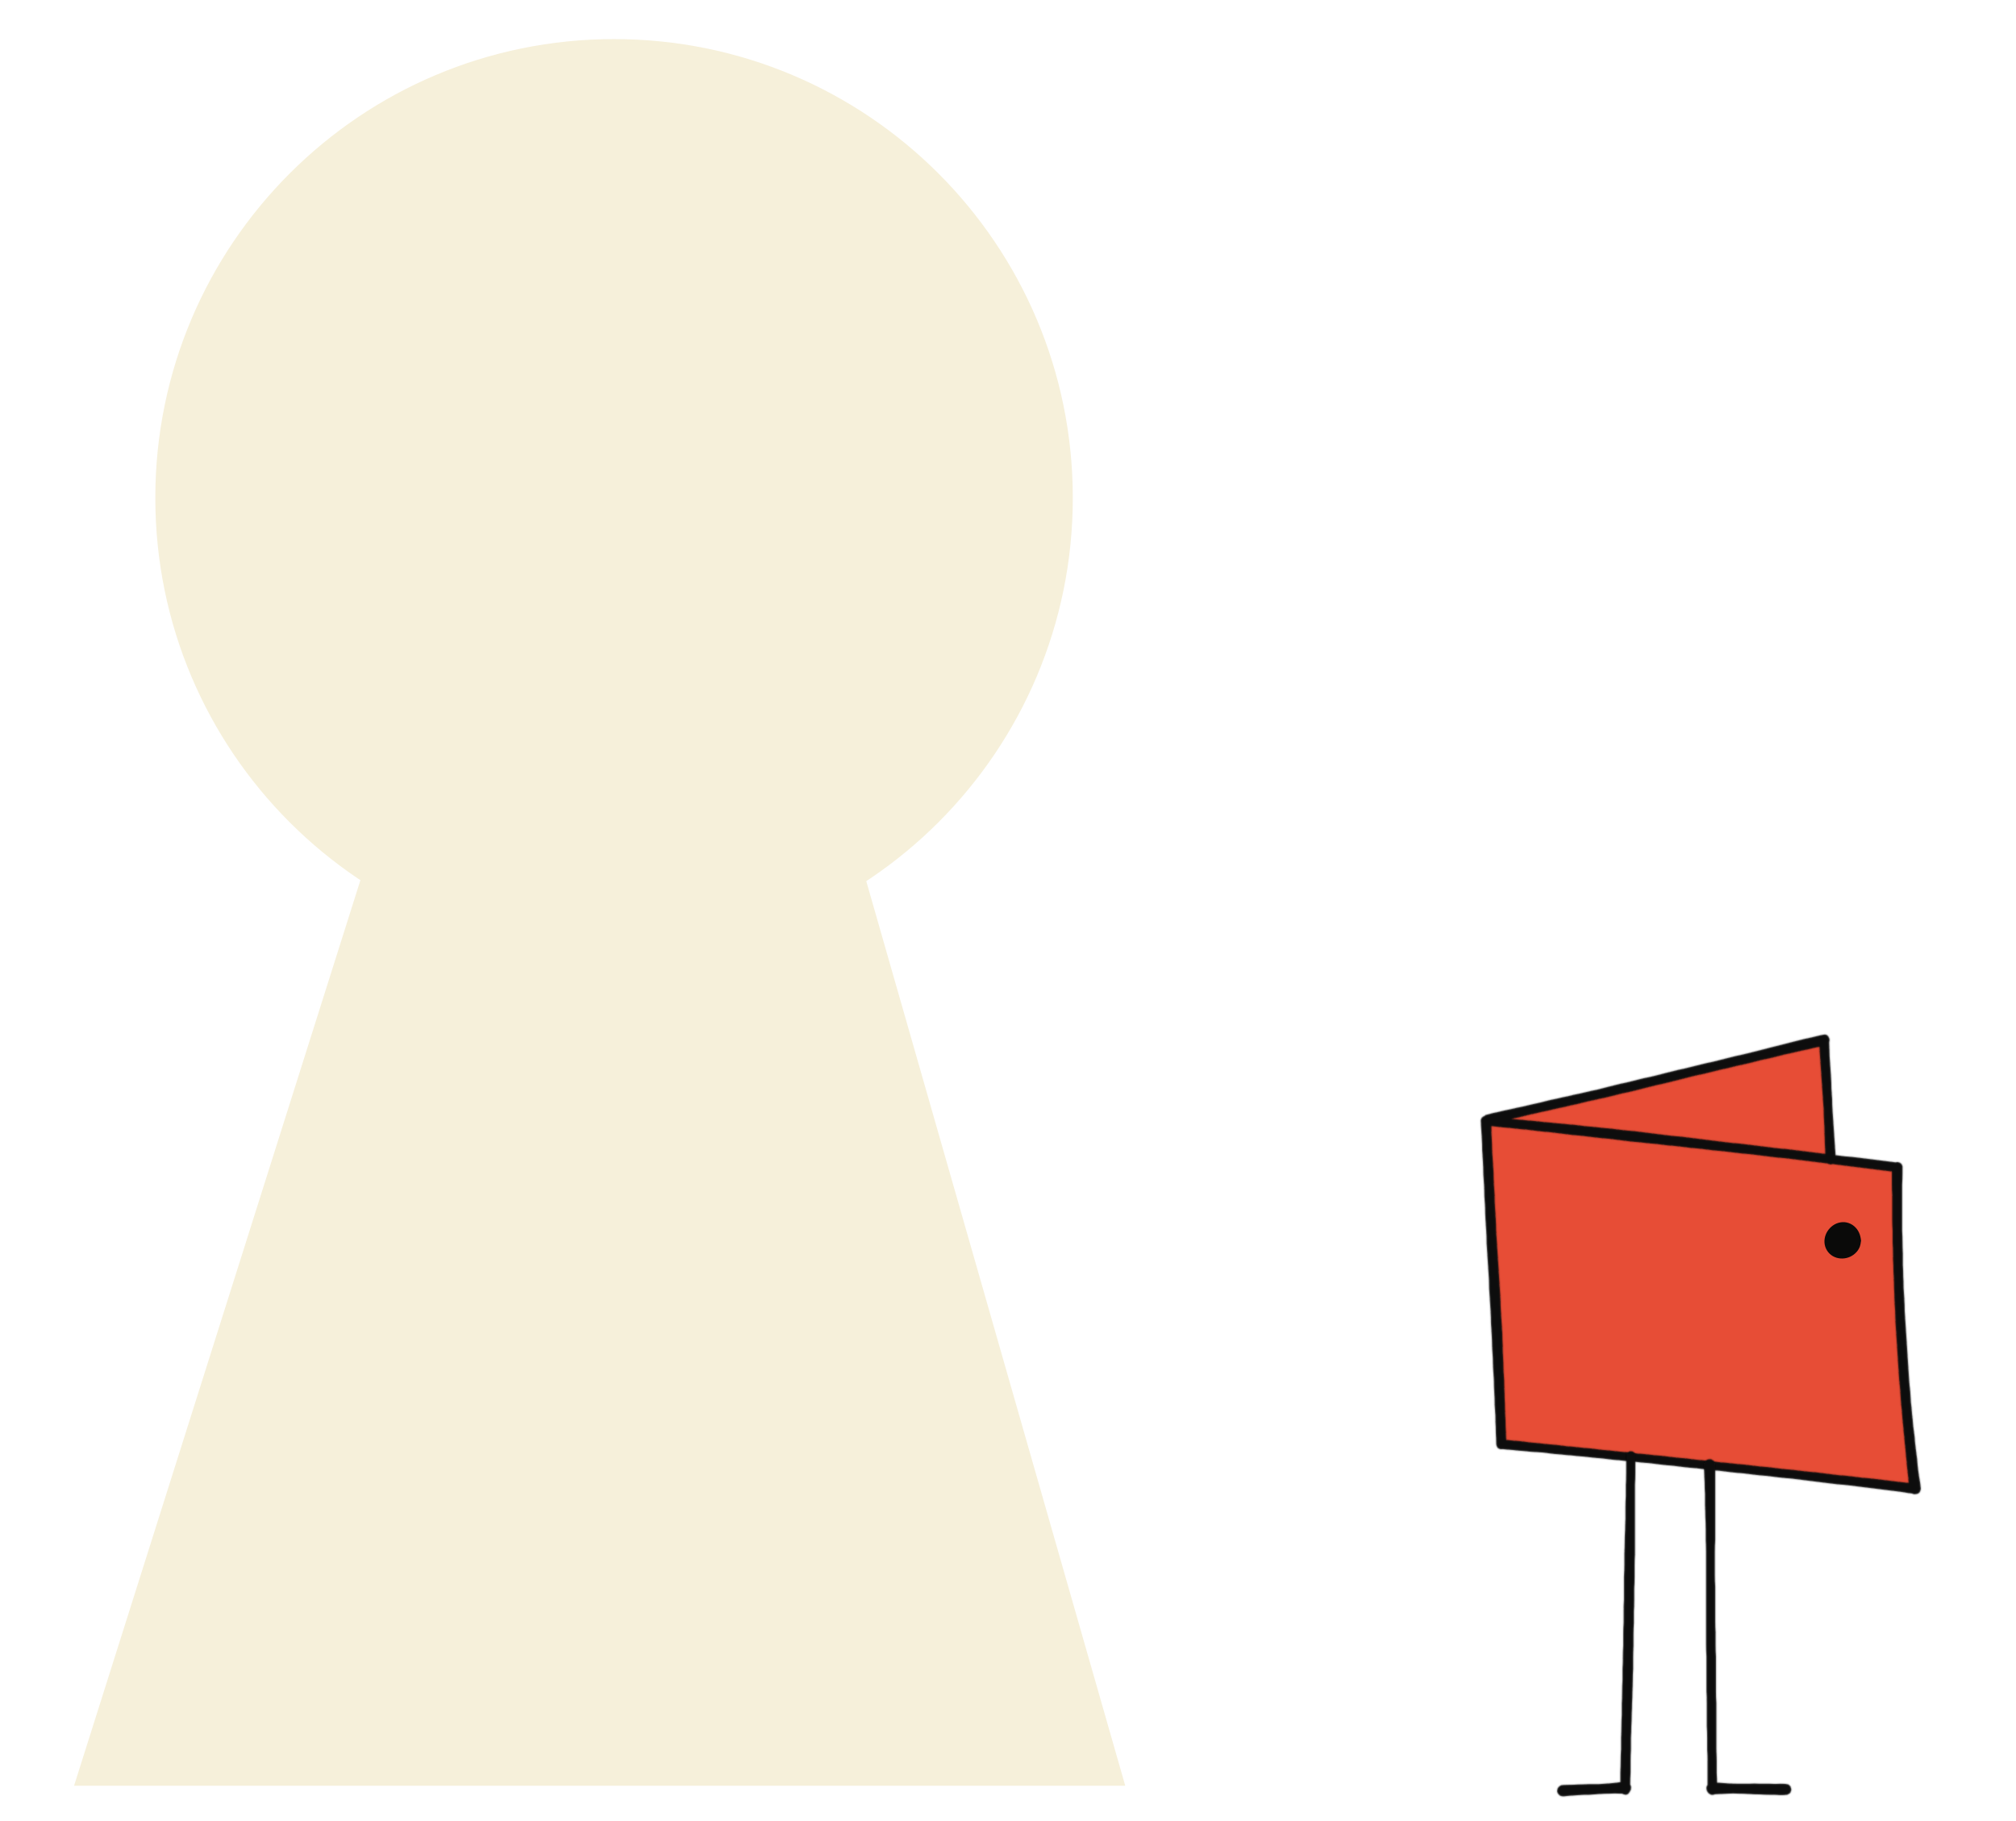
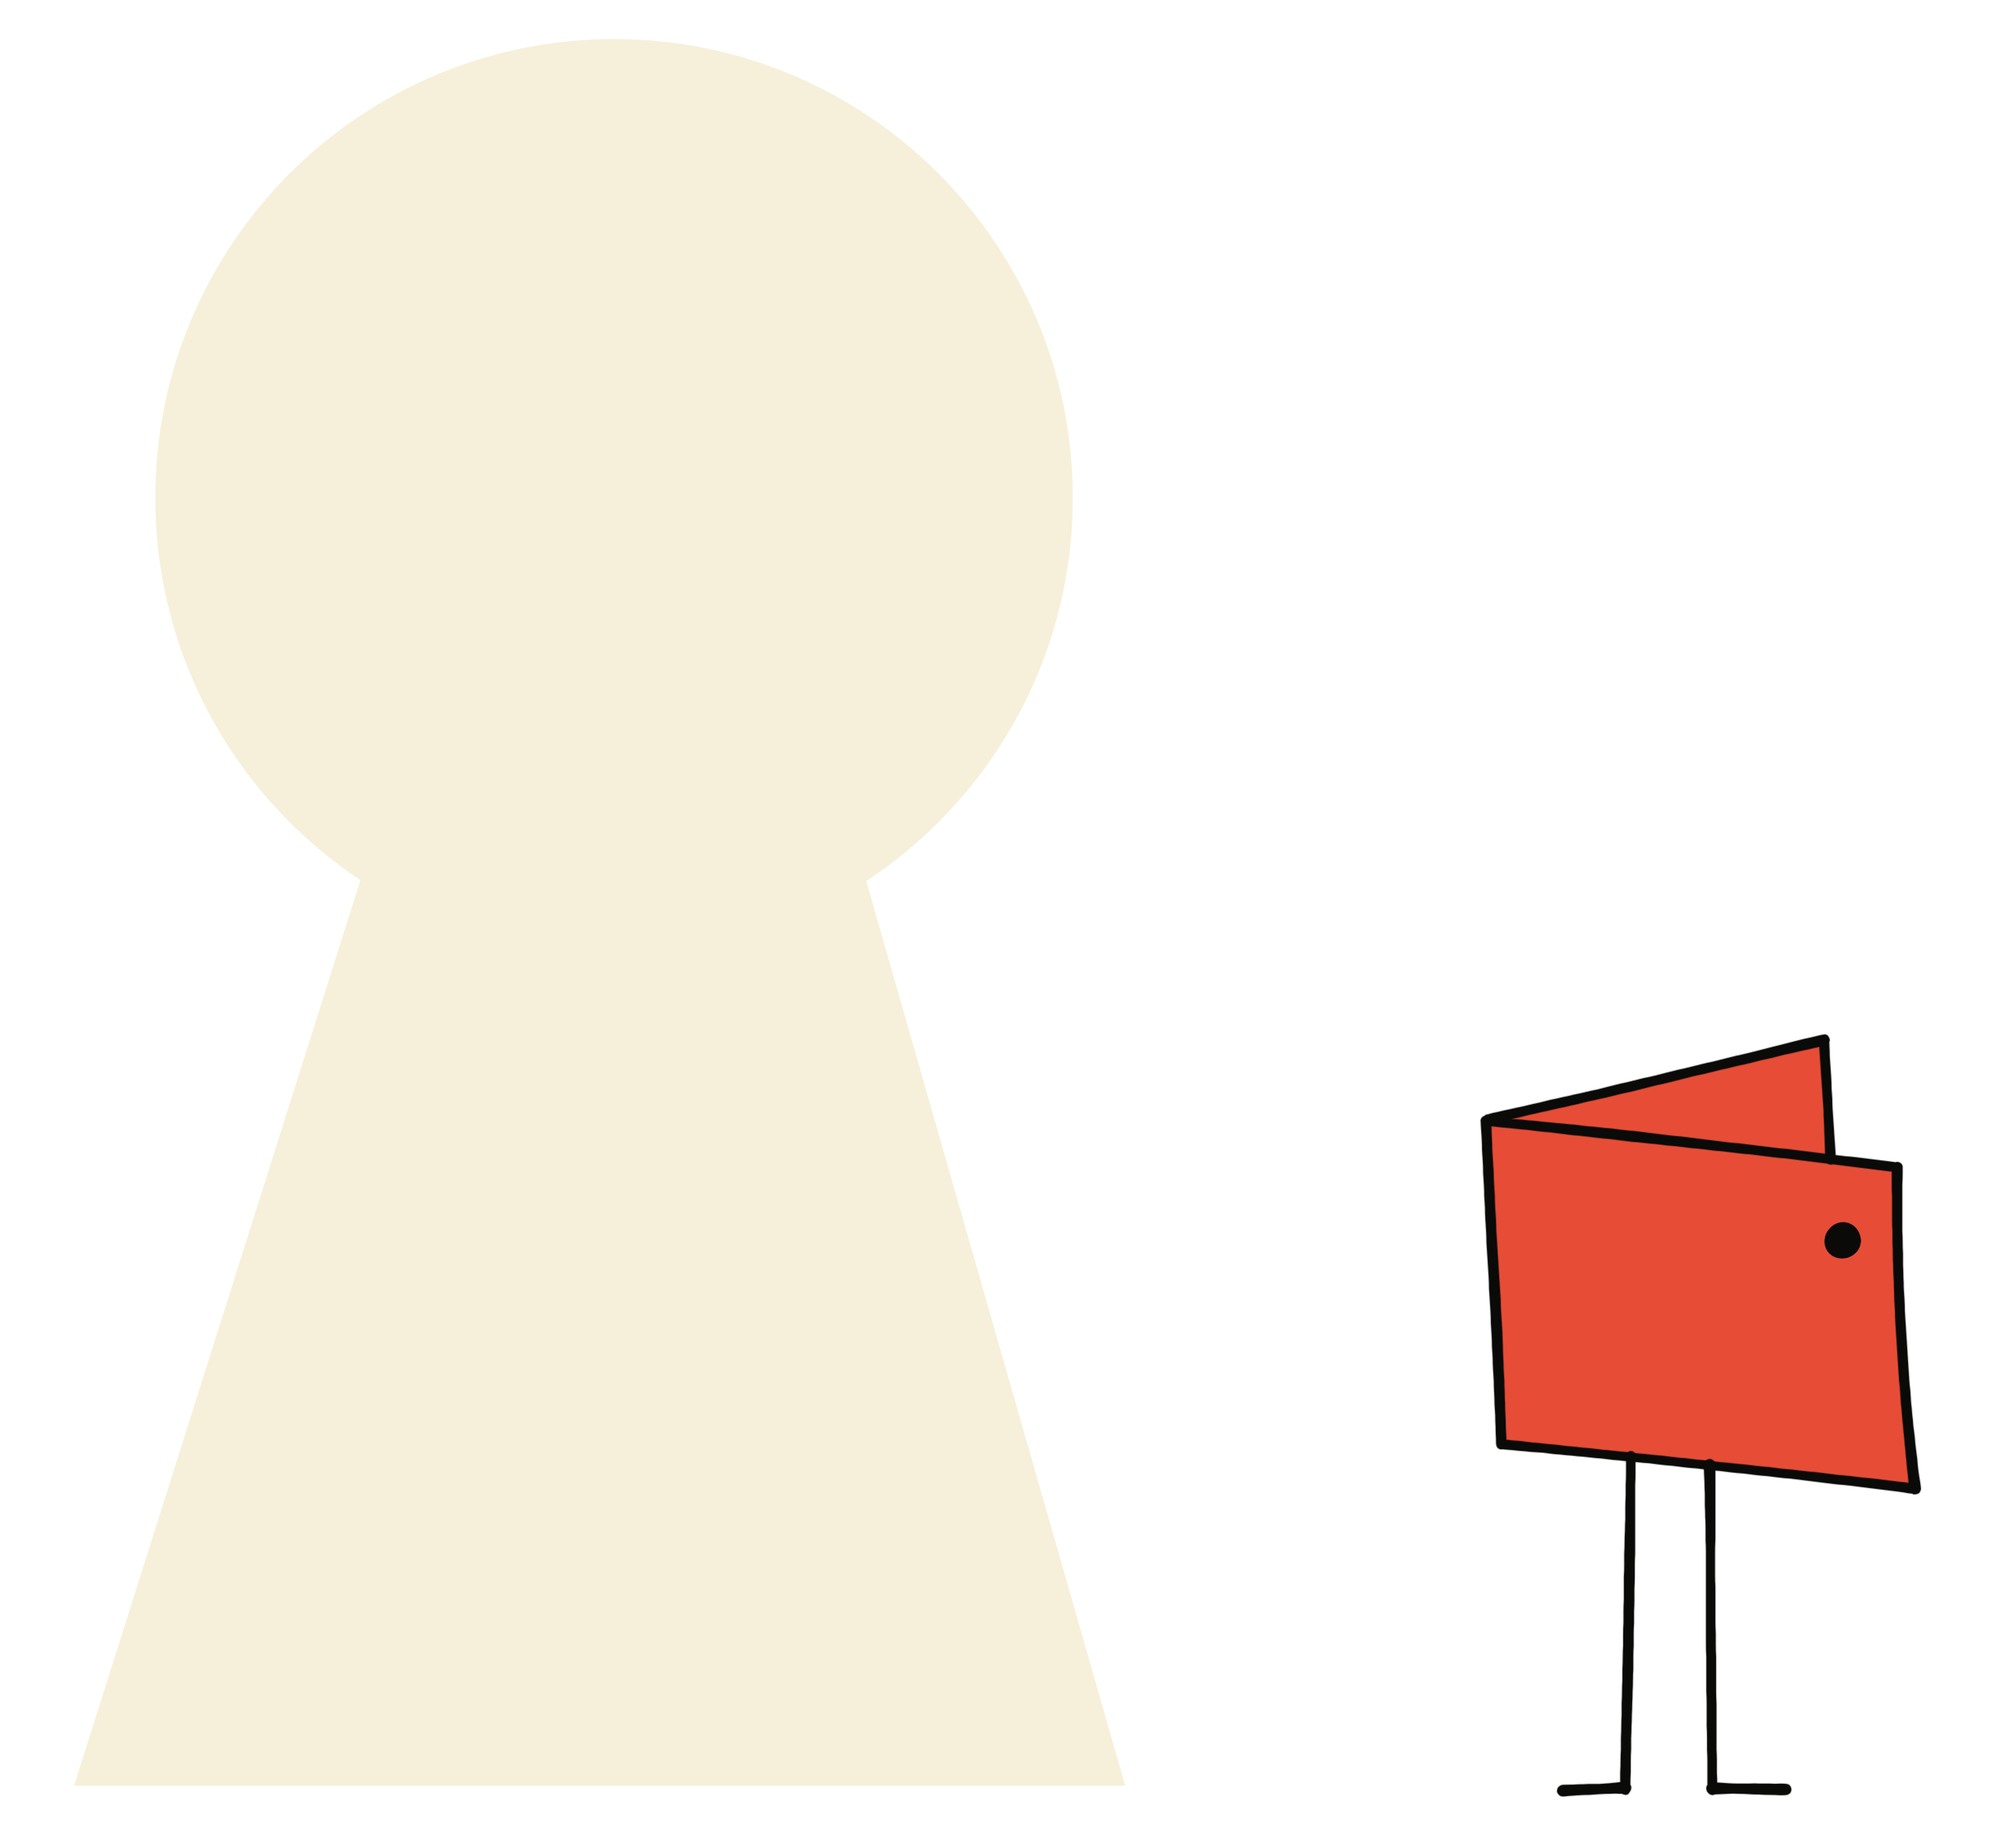
<svg xmlns="http://www.w3.org/2000/svg" viewBox="340 20 980 885">
  <circle cx="638.5" cy="262" r="223" fill="#f6f0da" />
  <path d="M524 420 L753 420 L887 888 L376 888 Z" fill="#f6f0da" />
  <g transform="translate(1063.184 565.6843) scale(0.1781314)">
-     <defs>
-       <filter id="ink-soft-7" x="-5%" y="-5%" width="110%" height="110%">
-         <feGaussianBlur stdDeviation="2.60" />
-       </filter>
-     </defs>
    <path d="M0.9 -8.6Q32.5 -16.3 48.3 -20.1Q64 -24 79.8 -27.8Q95.6 -31.6 111.4 -35.4Q127.2 -39.2 143 -43Q158.8 -46.8 174.6 -50.5Q190.4 -54.2 206.2 -57.9Q222 -61.6 237.9 -65.3Q253.7 -69 269.5 -72.7Q285.3 -76.3 301.2 -80Q317 -83.7 332.8 -87.3Q348.6 -91 364.5 -94.7Q380.3 -98.3 396.1 -102Q411.9 -105.7 427.7 -109.4Q443.5 -113.1 459.3 -116.9Q475.2 -120.6 491 -124.4Q506.8 -128.1 522.6 -131.9Q538.4 -135.7 554.2 -139.5Q569.9 -143.2 585.7 -147Q601.5 -150.8 617.3 -154.6Q633.1 -158.4 648.9 -162.2Q664.7 -166 680.5 -169.8Q696.3 -173.6 712.1 -177.3Q727.9 -181.1 743.7 -184.8Q759.5 -188.6 775.3 -192.3Q791.1 -196.1 806.9 -199.8Q822.8 -203.5 838.6 -207.2Q854.4 -210.9 870.2 -214.5Q886 -218.2 901.9 -221.9Q917.7 -225.6 918.5 -210.8Q919.3 -196 920.1 -181.2Q920.9 -166.5 921.7 -151.7Q922.5 -136.9 923.3 -122.1Q924.2 -107.3 925 -92.6Q925.9 -77.8 926.8 -63Q927.7 -48.2 928.6 -33.5Q929.5 -18.7 930.3 -3.9Q931.1 10.9 931.9 25.6Q932.7 40.4 933.4 55.2Q934.2 70 935 84.8Q935.8 99.5 468.4 45.5L0.9 -8.6Z" fill="#e74d36" />
    <path d="M-5.1 -4.6Q27.1 -1.4 43.1 0.2Q59.2 1.8 75.2 3.4Q91.3 5 107.4 6.7Q123.4 8.3 139.5 9.9Q155.5 11.6 171.6 13.3Q187.7 14.9 203.7 16.6Q219.8 18.3 235.8 20Q251.9 21.7 267.9 23.4Q284 25.2 300 26.9Q316.1 28.7 332.1 30.4Q348.2 32.2 364.2 34Q380.2 35.7 396.3 37.5Q412.3 39.3 428.4 41.1Q444.4 42.9 460.5 44.7Q476.5 46.5 492.5 48.3Q508.6 50.1 524.6 51.9Q540.7 53.7 556.7 55.5Q572.7 57.3 588.8 59.1Q604.8 60.9 620.9 62.7Q636.9 64.6 652.9 66.4Q669 68.2 685 70Q701.1 71.9 717.1 73.7Q733.1 75.5 749.2 77.4Q765.2 79.2 781.2 81.1Q797.3 82.9 813.3 84.8Q829.3 86.7 845.4 88.6Q861.4 90.5 877.4 92.4Q893.5 94.3 909.5 96.2Q925.5 98.1 941.5 100.1Q957.6 102 973.6 104Q989.6 106 1005.6 108Q1021.7 109.9 1037.7 112Q1053.7 114 1069.7 116Q1085.7 118 1101.7 120Q1117.8 122.1 1117.6 137.8Q1117.4 153.5 1117.4 169.2Q1117.3 184.9 1117.3 200.6Q1117.3 216.3 1117.4 232Q1117.4 247.8 1117.6 263.5Q1117.8 279.2 1118 294.8Q1118.3 310.5 1118.6 326.2Q1118.9 341.9 1119.3 357.6Q1119.7 373.3 1120.1 389Q1120.6 404.7 1121.2 420.3Q1121.7 436 1122.3 451.7Q1122.9 467.4 1123.6 483Q1124.3 498.7 1125 514.4Q1125.8 530 1126.6 545.7Q1127.5 561.4 1128.4 577Q1129.3 592.7 1130.3 608.3Q1131.2 624 1132.3 639.6Q1133.3 655.3 1134.5 670.9Q1135.6 686.6 1136.8 702.2Q1138 717.9 1139.3 733.5Q1140.5 749.1 1141.9 764.8Q1143.2 780.4 1144.6 796Q1146 811.7 1147.5 827.3Q1149 842.9 1150.6 858.5Q1152.2 874.1 1153.8 889.8Q1155.5 905.4 1157.3 921Q1159 936.6 1160.8 952.2Q1162.7 967.8 1164.6 983.4Q1166.5 999 1150.4 997Q1134.3 995.1 1118.2 993.1Q1102.1 991.1 1086 989.2Q1069.9 987.2 1053.7 985.3Q1037.6 983.4 1021.5 981.5Q1005.4 979.6 989.3 977.7Q973.2 975.8 957 973.9Q940.9 972.1 924.8 970.3Q908.7 968.4 892.5 966.6Q876.4 964.8 860.3 963Q844.2 961.2 828 959.4Q811.9 957.7 795.8 955.9Q779.6 954.1 763.5 952.4Q747.4 950.6 731.2 948.9Q715.1 947.1 699 945.4Q682.8 943.7 666.7 941.9Q650.6 940.2 634.4 938.5Q618.3 936.7 602.2 935Q586 933.2 569.9 931.5Q553.7 929.8 537.6 928.1Q521.5 926.3 505.3 924.6Q489.2 922.9 473.1 921.2Q456.9 919.5 440.8 917.8Q424.6 916.1 408.5 914.4Q392.4 912.7 376.2 911.1Q360.1 909.4 343.9 907.7Q327.8 906.1 311.6 904.4Q295.5 902.8 279.4 901.1Q263.2 899.5 247.1 897.9Q230.9 896.3 214.8 894.7Q198.6 893 182.5 891.4Q166.3 889.8 150.2 888.3Q134 886.7 117.9 885.1Q101.7 883.5 85.6 882Q69.4 880.4 53.3 878.8Q37.1 877.3 36.5 861.5Q36 845.8 35.4 830Q34.8 814.3 34.3 798.5Q33.7 782.8 33.1 767Q32.5 751.2 31.8 735.5Q31.2 719.7 30.6 704Q29.9 688.2 29.3 672.5Q28.6 656.7 28 641Q27.3 625.2 26.6 609.5Q26 593.7 25.3 578Q24.6 562.2 23.8 546.5Q23 530.7 22.2 515Q21.3 499.2 20.4 483.5Q19.5 467.8 18.5 452Q17.6 436.3 16.6 420.6Q15.6 404.8 14.7 389.1Q13.8 373.3 12.9 357.6Q12 341.9 11.1 326.1Q10.3 310.4 9.5 294.6Q8.8 278.9 8 263.1Q7.3 247.4 6.5 231.6Q5.8 215.9 5.1 200.1Q4.3 184.4 3.6 168.6Q2.8 152.9 2.1 137.2Q1.3 121.4 0.5 105.7Q-0.3 89.9 -1 74.2Q-1.8 58.4 -2.6 42.7Q-3.4 26.9 -4.3 11.2Q-5.1 -4.6 -5.1 -4.6L-5.1 -4.6Z" fill="#e74d36" />
-     <path d="M-6 8Q26 11 42 13Q58 14 74 16Q90 18 106 19Q122 21 138 23Q154 25 170 26Q186 28 202 30Q218 32 234 34Q250 35 266 37Q282 39 299 41Q315 43 331 44Q347 46 363 48Q379 50 395 52Q411 53 427 55Q443 57 459 58Q475 60 491 62Q507 63 523 65Q539 67 555 69Q571 70 587 72Q603 74 619 76Q635 77 651 79Q668 81 684 83Q700 85 716 86Q732 88 748 90Q764 92 780 94Q796 96 812 97Q828 99 844 101Q860 103 876 105Q892 107 908 109Q924 111 940 113Q956 115 972 117Q988 119 1004 121Q1020 123 1036 125Q1052 127 1068 129Q1084 131 1100 133Q1116 135 1119 135Q1121 135 1124 134Q1126 133 1128 131Q1129 129 1130 126Q1131 124 1131 121Q1131 119 1129 116Q1128 114 1126 112Q1124 111 1122 110Q1119 109 1103 107Q1087 105 1071 103Q1055 101 1039 99Q1023 97 1007 95Q991 93 975 92Q959 90 943 88Q927 86 911 84Q895 82 879 80Q863 78 847 76Q831 74 815 72Q799 71 783 69Q767 67 751 65Q735 63 719 61Q702 59 686 57Q670 56 654 54Q638 52 622 50Q606 48 590 46Q574 44 558 42Q542 40 526 38Q510 37 494 35Q478 33 462 31Q446 29 430 27Q414 25 398 23Q382 22 366 20Q350 18 334 16Q318 15 302 13Q285 11 269 10Q253 8 237 6Q221 5 205 3Q189 2 173 0Q157 -1 141 -3Q125 -5 109 -6Q93 -8 77 -9Q60 -11 44 -12Q28 -14 12 -16Q-4 -18 -6 -17Q-9 -17 -11 -16Q-13 -15 -15 -13Q-17 -11 -17 -8Q-18 -6 -18 -3Q-18 -1 -16 1Q-15 4 -13 5Q-11 7 -9 8L-6 8ZM1103 122Q1103 153 1103 169Q1103 185 1104 201Q1104 216 1104 232Q1104 248 1104 264Q1104 279 1105 295Q1105 311 1105 327Q1106 342 1106 358Q1106 374 1107 389Q1107 405 1108 421Q1109 436 1109 452Q1110 468 1110 484Q1111 499 1112 515Q1112 531 1113 546Q1114 562 1115 578Q1116 593 1117 609Q1118 625 1119 641Q1120 656 1121 672Q1122 688 1123 703Q1125 719 1126 735Q1127 750 1128 766Q1130 782 1131 797Q1132 813 1134 829Q1135 844 1137 860Q1138 876 1140 891Q1141 907 1143 923Q1144 938 1146 954Q1148 970 1149 985Q1151 1001 1152 1004Q1153 1007 1155 1009Q1157 1011 1160 1013Q1162 1014 1165 1014Q1168 1014 1171 1013Q1174 1013 1176 1011Q1179 1009 1180 1006Q1181 1003 1182 1000Q1182 997 1180 982Q1177 966 1175 950Q1173 935 1172 919Q1170 904 1168 888Q1166 873 1165 857Q1163 842 1161 826Q1160 810 1158 795Q1157 779 1155 764Q1154 748 1153 732Q1151 717 1150 701Q1149 686 1148 670Q1147 654 1146 639Q1145 623 1144 607Q1143 592 1142 576Q1141 561 1140 545Q1139 529 1138 514Q1138 498 1137 482Q1136 467 1135 451Q1135 436 1134 420Q1134 404 1133 389Q1133 373 1133 357Q1132 342 1132 326Q1132 310 1131 295Q1131 279 1131 263Q1131 248 1131 232Q1131 216 1131 201Q1131 185 1131 169Q1132 154 1132 138Q1132 122 1132 119Q1131 117 1130 114Q1128 112 1126 110Q1123 109 1121 108Q1118 107 1115 108Q1112 109 1110 110Q1108 112 1106 114Q1104 116 1104 119L1103 122ZM1168 985Q1136 982 1120 980Q1104 978 1088 976Q1071 974 1055 972Q1039 970 1023 969Q1007 967 991 965Q975 963 958 962Q942 960 926 958Q910 956 894 954Q878 953 862 951Q845 949 829 947Q813 946 797 944Q781 942 765 940Q749 939 733 937Q716 935 700 933Q684 932 668 930Q652 928 636 927Q620 925 603 923Q587 921 571 920Q555 918 539 916Q523 915 507 913Q490 911 474 909Q458 908 442 906Q426 904 410 903Q394 901 377 899Q361 898 345 896Q329 894 313 893Q297 891 281 889Q264 888 248 886Q232 884 216 883Q200 881 184 879Q168 878 151 876Q135 874 119 873Q103 871 87 869Q71 868 54 866Q38 864 36 864Q33 865 31 866Q29 867 27 869Q26 871 25 874Q24 876 24 879Q25 881 26 883Q27 886 29 887Q31 889 33 890Q36 890 52 892Q68 893 84 895Q100 896 117 898Q133 899 149 900Q165 902 181 904Q197 905 214 907Q230 908 246 910Q262 911 278 913Q294 915 310 916Q327 918 343 920Q359 921 375 923Q391 924 407 926Q423 928 440 929Q456 931 472 933Q488 935 504 936Q520 938 536 940Q552 942 569 943Q585 945 601 947Q617 949 633 950Q649 952 665 954Q682 956 698 957Q714 959 730 961Q746 963 762 964Q778 966 794 968Q811 970 827 971Q843 973 859 975Q875 977 891 979Q907 981 923 983Q939 985 956 987Q972 988 988 990Q1004 992 1020 994Q1036 996 1052 998Q1068 1000 1084 1002Q1100 1004 1117 1006Q1133 1008 1149 1011Q1165 1013 1168 1013Q1170 1012 1173 1011Q1175 1010 1177 1008Q1179 1006 1179 1003Q1180 1001 1180 998Q1180 995 1179 993Q1177 991 1175 989Q1173 987 1171 986L1168 985ZM51 877Q50 845 49 830Q49 814 48 798Q47 782 47 766Q46 751 46 735Q45 719 45 703Q44 688 43 672Q43 656 42 640Q41 625 41 609Q40 593 40 577Q39 562 38 546Q37 530 36 514Q35 498 35 483Q34 467 33 451Q32 435 31 420Q30 404 29 388Q28 373 27 357Q26 341 25 325Q24 310 23 294Q23 278 22 262Q21 247 20 231Q19 215 19 200Q18 184 17 168Q16 152 16 136Q15 121 14 105Q13 89 12 73Q12 58 11 42Q10 26 10 10Q9 -5 8 -8Q8 -11 6 -13Q4 -15 2 -17Q0 -18 -3 -18Q-6 -19 -9 -18Q-11 -17 -13 -16Q-16 -14 -17 -12Q-18 -9 -19 -7Q-19 -4 -18 12Q-17 28 -16 43Q-15 59 -15 75Q-14 91 -13 106Q-12 122 -12 138Q-11 154 -10 169Q-9 185 -9 201Q-8 217 -7 232Q-7 248 -6 264Q-5 280 -4 295Q-3 311 -3 327Q-2 343 -1 358Q0 374 1 390Q2 406 3 421Q4 437 4 453Q5 469 6 484Q7 500 8 516Q9 531 9 547Q10 563 11 579Q12 594 12 610Q13 626 14 642Q14 657 15 673Q16 689 17 705Q17 720 18 736Q19 752 19 768Q20 783 21 799Q21 815 22 831Q22 846 23 862Q23 878 24 880Q24 883 26 885Q27 888 30 889Q32 891 35 891Q38 891 40 891Q43 890 45 889Q47 887 49 885Q50 882 51 880L51 877ZM4 5Q36 -3 51 -7Q67 -11 83 -14Q99 -18 115 -22Q130 -25 146 -29Q162 -32 178 -36Q194 -40 210 -43Q225 -47 241 -50Q257 -54 273 -58Q289 -61 305 -65Q321 -68 336 -72Q352 -76 368 -80Q384 -83 400 -87Q415 -91 431 -95Q447 -99 463 -103Q479 -106 494 -110Q510 -114 526 -118Q542 -122 557 -126Q573 -130 589 -133Q605 -137 621 -141Q636 -145 652 -148Q668 -152 684 -156Q700 -159 716 -163Q731 -167 747 -171Q763 -174 779 -178Q795 -182 810 -186Q826 -189 842 -193Q858 -197 874 -200Q889 -204 905 -207Q921 -211 924 -212Q927 -213 929 -215Q931 -218 932 -220Q933 -223 933 -226Q933 -229 931 -232Q930 -235 928 -237Q926 -239 923 -240Q920 -241 917 -240Q914 -240 898 -236Q883 -232 867 -229Q851 -225 835 -221Q820 -217 804 -213Q788 -209 772 -205Q757 -201 741 -197Q725 -193 709 -189Q693 -185 678 -182Q662 -178 646 -174Q630 -170 614 -166Q599 -163 583 -159Q567 -155 551 -151Q536 -147 520 -144Q504 -140 488 -136Q472 -132 457 -128Q441 -124 425 -121Q409 -117 393 -113Q378 -109 362 -106Q346 -102 330 -98Q315 -94 299 -90Q283 -87 267 -83Q251 -79 235 -76Q220 -72 204 -69Q188 -65 172 -62Q156 -58 140 -54Q125 -51 109 -47Q93 -43 77 -40Q61 -36 45 -33Q29 -29 14 -26Q-2 -22 -5 -21Q-7 -20 -9 -18Q-11 -16 -12 -13Q-13 -11 -13 -8Q-13 -5 -12 -3Q-11 0 -9 2Q-7 3 -4 4Q-1 5 1 5L4 5ZM904 -225Q906 -195 907 -180Q908 -166 909 -151Q910 -136 911 -121Q912 -107 913 -92Q914 -77 915 -62Q916 -48 917 -33Q917 -18 918 -3Q919 12 919 26Q920 41 920 56Q921 71 921 85Q921 100 922 103Q922 106 924 108Q926 110 928 112Q931 113 934 114Q936 114 939 114Q942 113 944 111Q947 109 948 107Q950 105 950 102Q950 99 949 84Q948 69 947 55Q946 40 945 25Q944 10 943 -5Q942 -19 941 -34Q940 -49 940 -64Q939 -79 938 -93Q938 -108 937 -123Q936 -138 935 -153Q934 -167 933 -182Q933 -197 932 -212Q932 -226 931 -229Q930 -232 929 -234Q927 -236 925 -237Q922 -239 920 -239Q917 -239 914 -239Q912 -238 909 -236Q907 -235 906 -232Q905 -230 904 -227L904 -225Z" fill="#0a0a09" filter="url(#ink-soft-7)" />
-     <path d="M378 909Q378 940 378 956Q378 972 377 988Q377 1003 377 1019Q376 1035 376 1050Q376 1066 376 1082Q375 1098 375 1113Q374 1129 374 1145Q374 1160 373 1176Q373 1192 373 1207Q373 1223 372 1239Q372 1255 372 1270Q372 1286 372 1302Q371 1317 371 1333Q371 1349 371 1364Q370 1380 370 1396Q370 1412 370 1427Q369 1443 369 1459Q369 1474 368 1490Q368 1506 368 1521Q367 1537 367 1553Q367 1568 366 1584Q366 1600 366 1616Q365 1631 365 1647Q365 1663 364 1678Q364 1694 364 1710Q363 1726 363 1741Q363 1757 362 1773Q362 1788 362 1804Q361 1820 362 1823Q362 1825 364 1827Q365 1830 367 1831Q370 1833 372 1833Q375 1834 378 1834Q380 1833 383 1832Q385 1830 386 1828Q388 1826 389 1823Q389 1820 389 1805Q389 1789 390 1773Q390 1758 390 1742Q390 1726 391 1710Q391 1695 391 1679Q392 1663 392 1648Q393 1632 393 1616Q394 1601 394 1585Q395 1569 395 1553Q396 1538 396 1522Q396 1506 397 1491Q397 1475 397 1459Q397 1443 398 1428Q398 1412 398 1396Q398 1381 399 1365Q399 1349 399 1333Q400 1318 400 1302Q400 1286 400 1271Q401 1255 401 1239Q401 1224 401 1208Q401 1192 402 1176Q402 1161 402 1145Q402 1129 402 1114Q402 1098 402 1082Q402 1066 402 1051Q402 1035 402 1019Q402 1004 402 988Q403 972 403 956Q403 941 403 925Q403 909 403 907Q402 904 401 902Q400 900 398 899Q396 897 393 897Q391 896 388 897Q386 897 384 899Q382 900 380 902Q379 904 378 907L378 909ZM374 1798Q346 1802 332 1803Q318 1804 304 1805Q289 1805 275 1805Q261 1806 247 1806Q233 1807 219 1807Q204 1807 201 1808Q198 1809 196 1811Q194 1812 192 1815Q190 1818 190 1821Q189 1824 190 1827Q191 1830 193 1832Q195 1835 197 1836Q200 1838 203 1838Q206 1839 220 1837Q234 1836 248 1835Q262 1834 277 1834Q291 1833 305 1832Q319 1831 333 1831Q347 1830 362 1831Q376 1831 379 1831Q382 1830 385 1828Q387 1826 389 1823Q391 1821 391 1817Q392 1814 391 1811Q390 1808 388 1805Q386 1803 384 1801Q381 1799 378 1799L374 1798ZM590 933Q591 965 592 981Q592 997 593 1013Q593 1029 593 1044Q594 1060 594 1076Q595 1092 595 1108Q595 1124 595 1140Q596 1155 596 1171Q596 1187 596 1203Q596 1219 596 1235Q596 1251 596 1266Q596 1282 596 1298Q596 1314 596 1330Q596 1346 596 1362Q596 1378 596 1393Q596 1409 596 1425Q596 1441 597 1457Q597 1473 597 1489Q597 1504 597 1520Q597 1536 597 1552Q598 1568 598 1584Q598 1600 598 1616Q598 1631 598 1647Q599 1663 599 1679Q599 1695 599 1711Q600 1727 600 1742Q600 1758 600 1774Q600 1790 600 1806Q600 1822 600 1824Q601 1827 602 1829Q604 1831 606 1832Q608 1834 611 1834Q613 1835 616 1834Q618 1834 620 1832Q622 1831 624 1829Q625 1827 626 1824Q626 1822 626 1806Q626 1790 625 1774Q625 1758 625 1742Q625 1726 624 1710Q624 1695 624 1679Q624 1663 624 1647Q624 1631 624 1615Q624 1599 624 1584Q623 1568 623 1552Q623 1536 623 1520Q623 1504 623 1488Q623 1473 623 1457Q622 1441 622 1425Q622 1409 622 1393Q621 1377 621 1361Q621 1346 621 1330Q621 1314 621 1298Q621 1282 621 1266Q620 1250 620 1235Q620 1219 620 1203Q620 1187 620 1171Q620 1155 621 1139Q621 1124 621 1108Q621 1092 621 1076Q621 1060 621 1044Q621 1028 621 1012Q621 996 621 981Q621 965 621 949Q621 933 620 930Q620 927 618 925Q616 922 614 921Q611 919 608 918Q605 918 602 919Q600 919 597 921Q595 923 593 925Q591 928 591 930L590 933ZM613 1833Q641 1832 656 1831Q670 1830 684 1831Q699 1831 713 1832Q727 1833 741 1833Q756 1834 770 1834Q784 1834 799 1835Q813 1835 816 1834Q819 1834 821 1832Q824 1831 826 1828Q827 1826 828 1823Q829 1820 828 1817Q827 1814 826 1811Q824 1809 822 1807Q819 1805 816 1805Q813 1804 799 1804Q785 1805 770 1804Q756 1804 742 1804Q728 1803 713 1804Q699 1804 685 1804Q670 1804 656 1803Q642 1802 628 1801Q613 1800 610 1801Q607 1801 604 1803Q602 1805 600 1807Q598 1810 597 1813Q597 1816 597 1819Q598 1823 599 1825Q601 1828 604 1830Q606 1832 610 1832L613 1833Z" fill="#0a0a09" filter="url(#ink-soft-7)" />
+     <path d="M-6 8Q26 11 42 13Q58 14 74 16Q90 18 106 19Q122 21 138 23Q154 25 170 26Q186 28 202 30Q218 32 234 34Q250 35 266 37Q282 39 299 41Q315 43 331 44Q347 46 363 48Q379 50 395 52Q411 53 427 55Q443 57 459 58Q475 60 491 62Q507 63 523 65Q539 67 555 69Q571 70 587 72Q603 74 619 76Q635 77 651 79Q668 81 684 83Q700 85 716 86Q732 88 748 90Q764 92 780 94Q796 96 812 97Q828 99 844 101Q860 103 876 105Q892 107 908 109Q924 111 940 113Q956 115 972 117Q988 119 1004 121Q1020 123 1036 125Q1052 127 1068 129Q1084 131 1100 133Q1116 135 1119 135Q1121 135 1124 134Q1126 133 1128 131Q1129 129 1130 126Q1131 124 1131 121Q1131 119 1129 116Q1128 114 1126 112Q1124 111 1122 110Q1119 109 1103 107Q1087 105 1071 103Q1055 101 1039 99Q1023 97 1007 95Q991 93 975 92Q959 90 943 88Q927 86 911 84Q895 82 879 80Q863 78 847 76Q831 74 815 72Q799 71 783 69Q767 67 751 65Q735 63 719 61Q702 59 686 57Q670 56 654 54Q638 52 622 50Q606 48 590 46Q574 44 558 42Q542 40 526 38Q510 37 494 35Q478 33 462 31Q446 29 430 27Q414 25 398 23Q382 22 366 20Q350 18 334 16Q318 15 302 13Q285 11 269 10Q253 8 237 6Q221 5 205 3Q189 2 173 0Q157 -1 141 -3Q125 -5 109 -6Q93 -8 77 -9Q60 -11 44 -12Q28 -14 12 -16Q-4 -18 -6 -17Q-9 -17 -11 -16Q-13 -15 -15 -13Q-17 -11 -17 -8Q-18 -6 -18 -3Q-18 -1 -16 1Q-15 4 -13 5Q-11 7 -9 8L-6 8ZM1103 122Q1103 153 1103 169Q1103 185 1104 201Q1104 216 1104 232Q1104 248 1104 264Q1104 279 1105 295Q1105 311 1105 327Q1106 342 1106 358Q1106 374 1107 389Q1107 405 1108 421Q1109 436 1109 452Q1110 468 1110 484Q1111 499 1112 515Q1112 531 1113 546Q1114 562 1115 578Q1116 593 1117 609Q1118 625 1119 641Q1120 656 1121 672Q1122 688 1123 703Q1125 719 1126 735Q1127 750 1128 766Q1130 782 1131 797Q1132 813 1134 829Q1135 844 1137 860Q1138 876 1140 891Q1141 907 1143 923Q1144 938 1146 954Q1148 970 1149 985Q1151 1001 1152 1004Q1153 1007 1155 1009Q1157 1011 1160 1013Q1162 1014 1165 1014Q1168 1014 1171 1013Q1174 1013 1176 1011Q1179 1009 1180 1006Q1181 1003 1182 1000Q1182 997 1180 982Q1177 966 1175 950Q1173 935 1172 919Q1170 904 1168 888Q1166 873 1165 857Q1163 842 1161 826Q1160 810 1158 795Q1157 779 1155 764Q1154 748 1153 732Q1151 717 1150 701Q1149 686 1148 670Q1147 654 1146 639Q1145 623 1144 607Q1143 592 1142 576Q1141 561 1140 545Q1139 529 1138 514Q1138 498 1137 482Q1136 467 1135 451Q1135 436 1134 420Q1134 404 1133 389Q1133 373 1133 357Q1132 342 1132 326Q1132 310 1131 295Q1131 279 1131 263Q1131 248 1131 232Q1131 216 1131 201Q1131 185 1131 169Q1132 154 1132 138Q1132 122 1132 119Q1131 117 1130 114Q1128 112 1126 110Q1123 109 1121 108Q1118 107 1115 108Q1112 109 1110 110Q1108 112 1106 114Q1104 116 1104 119L1103 122ZM1168 985Q1136 982 1120 980Q1104 978 1088 976Q1071 974 1055 972Q1039 970 1023 969Q1007 967 991 965Q975 963 958 962Q942 960 926 958Q910 956 894 954Q878 953 862 951Q845 949 829 947Q813 946 797 944Q781 942 765 940Q749 939 733 937Q716 935 700 933Q684 932 668 930Q652 928 636 927Q620 925 603 923Q587 921 571 920Q555 918 539 916Q523 915 507 913Q490 911 474 909Q458 908 442 906Q426 904 410 903Q394 901 377 899Q361 898 345 896Q329 894 313 893Q297 891 281 889Q264 888 248 886Q232 884 216 883Q200 881 184 879Q168 878 151 876Q135 874 119 873Q103 871 87 869Q71 868 54 866Q38 864 36 864Q33 865 31 866Q29 867 27 869Q26 871 25 874Q24 876 24 879Q25 881 26 883Q27 886 29 887Q31 889 33 890Q36 890 52 892Q68 893 84 895Q100 896 117 898Q133 899 149 900Q165 902 181 904Q197 905 214 907Q230 908 246 910Q262 911 278 913Q294 915 310 916Q327 918 343 920Q359 921 375 923Q391 924 407 926Q423 928 440 929Q456 931 472 933Q488 935 504 936Q520 938 536 940Q552 942 569 943Q585 945 601 947Q617 949 633 950Q649 952 665 954Q682 956 698 957Q714 959 730 961Q746 963 762 964Q778 966 794 968Q811 970 827 971Q843 973 859 975Q875 977 891 979Q907 981 923 983Q939 985 956 987Q972 988 988 990Q1004 992 1020 994Q1036 996 1052 998Q1068 1000 1084 1002Q1100 1004 1117 1006Q1133 1008 1149 1011Q1165 1013 1168 1013Q1170 1012 1173 1011Q1175 1010 1177 1008Q1179 1006 1179 1003Q1180 1001 1180 998Q1180 995 1179 993Q1177 991 1175 989Q1173 987 1171 986L1168 985ZM51 877Q50 845 49 830Q49 814 48 798Q47 782 47 766Q46 751 46 735Q45 719 45 703Q44 688 43 672Q43 656 42 640Q41 625 41 609Q40 593 40 577Q39 562 38 546Q37 530 36 514Q35 498 35 483Q34 467 33 451Q32 435 31 420Q30 404 29 388Q28 373 27 357Q26 341 25 325Q24 310 23 294Q23 278 22 262Q21 247 20 231Q19 215 19 200Q18 184 17 168Q16 152 16 136Q15 121 14 105Q13 89 12 73Q12 58 11 42Q10 26 10 10Q9 -5 8 -8Q8 -11 6 -13Q4 -15 2 -17Q0 -18 -3 -18Q-6 -19 -9 -18Q-11 -17 -13 -16Q-16 -14 -17 -12Q-18 -9 -19 -7Q-19 -4 -18 12Q-17 28 -16 43Q-15 59 -15 75Q-14 91 -13 106Q-12 122 -12 138Q-11 154 -10 169Q-9 185 -9 201Q-8 217 -7 232Q-7 248 -6 264Q-5 280 -4 295Q-3 311 -3 327Q-2 343 -1 358Q0 374 1 390Q2 406 3 421Q4 437 4 453Q5 469 6 484Q7 500 8 516Q9 531 9 547Q10 563 11 579Q12 594 12 610Q13 626 14 642Q14 657 15 673Q16 689 17 705Q17 720 18 736Q19 752 19 768Q20 783 21 799Q21 815 22 831Q22 846 23 862Q23 878 24 880Q24 883 26 885Q27 888 30 889Q32 891 35 891Q38 891 40 891Q43 890 45 889Q47 887 49 885Q50 882 51 880L51 877ZM4 5Q36 -3 51 -7Q67 -11 83 -14Q99 -18 115 -22Q130 -25 146 -29Q162 -32 178 -36Q194 -40 210 -43Q225 -47 241 -50Q257 -54 273 -58Q289 -61 305 -65Q321 -68 336 -72Q352 -76 368 -80Q384 -83 400 -87Q415 -91 431 -95Q447 -99 463 -103Q479 -106 494 -110Q510 -114 526 -118Q542 -122 557 -126Q573 -130 589 -133Q605 -137 621 -141Q636 -145 652 -148Q668 -152 684 -156Q700 -159 716 -163Q731 -167 747 -171Q763 -174 779 -178Q795 -182 810 -186Q826 -189 842 -193Q858 -197 874 -200Q889 -204 905 -207Q921 -211 924 -212Q927 -213 929 -215Q931 -218 932 -220Q933 -223 933 -226Q933 -229 931 -232Q930 -235 928 -237Q926 -239 923 -240Q920 -241 917 -240Q914 -240 898 -236Q883 -232 867 -229Q851 -225 835 -221Q820 -217 804 -213Q788 -209 772 -205Q757 -201 741 -197Q725 -193 709 -189Q693 -185 678 -182Q662 -178 646 -174Q630 -170 614 -166Q599 -163 583 -159Q567 -155 551 -151Q536 -147 520 -144Q504 -140 488 -136Q472 -132 457 -128Q441 -124 425 -121Q409 -117 393 -113Q378 -109 362 -106Q346 -102 330 -98Q315 -94 299 -90Q283 -87 267 -83Q251 -79 235 -76Q220 -72 204 -69Q188 -65 172 -62Q156 -58 140 -54Q125 -51 109 -47Q93 -43 77 -40Q61 -36 45 -33Q29 -29 14 -26Q-2 -22 -5 -21Q-7 -20 -9 -18Q-11 -16 -12 -13Q-13 -11 -13 -8Q-13 -5 -12 -3Q-11 0 -9 2Q-7 3 -4 4Q-1 5 1 5L4 5ZM904 -225Q906 -195 907 -180Q908 -166 909 -151Q910 -136 911 -121Q912 -107 913 -92Q914 -77 915 -62Q916 -48 917 -33Q917 -18 918 -3Q919 12 919 26Q920 41 920 56Q921 71 921 85Q921 100 922 103Q922 106 924 108Q926 110 928 112Q931 113 934 114Q936 114 939 114Q942 113 944 111Q947 109 948 107Q950 105 950 102Q950 99 949 84Q948 69 947 55Q946 40 945 25Q944 10 943 -5Q942 -19 941 -34Q940 -49 940 -64Q939 -79 938 -93Q938 -108 937 -123Q936 -138 935 -153Q934 -167 933 -182Q933 -197 932 -212Q932 -226 931 -229Q930 -232 929 -234Q927 -236 925 -237Q922 -239 920 -239Q917 -239 914 -239Q912 -238 909 -236Q907 -235 906 -232Q905 -230 904 -227L904 -225Z" fill="#0a0a09" stroke="#0a0a09" stroke-opacity="0.3" stroke-width="3.90" stroke-linejoin="round" />
+     <path d="M378 909Q378 940 378 956Q378 972 377 988Q377 1003 377 1019Q376 1035 376 1050Q376 1066 376 1082Q375 1098 375 1113Q374 1129 374 1145Q374 1160 373 1176Q373 1192 373 1207Q373 1223 372 1239Q372 1255 372 1270Q372 1286 372 1302Q371 1317 371 1333Q371 1349 371 1364Q370 1380 370 1396Q370 1412 370 1427Q369 1443 369 1459Q369 1474 368 1490Q368 1506 368 1521Q367 1537 367 1553Q367 1568 366 1584Q366 1600 366 1616Q365 1631 365 1647Q365 1663 364 1678Q364 1694 364 1710Q363 1726 363 1741Q363 1757 362 1773Q362 1788 362 1804Q361 1820 362 1823Q362 1825 364 1827Q365 1830 367 1831Q370 1833 372 1833Q375 1834 378 1834Q380 1833 383 1832Q385 1830 386 1828Q388 1826 389 1823Q389 1820 389 1805Q389 1789 390 1773Q390 1758 390 1742Q390 1726 391 1710Q391 1695 391 1679Q392 1663 392 1648Q393 1632 393 1616Q394 1601 394 1585Q395 1569 395 1553Q396 1538 396 1522Q396 1506 397 1491Q397 1475 397 1459Q397 1443 398 1428Q398 1412 398 1396Q398 1381 399 1365Q399 1349 399 1333Q400 1318 400 1302Q400 1286 400 1271Q401 1255 401 1239Q401 1224 401 1208Q401 1192 402 1176Q402 1161 402 1145Q402 1129 402 1114Q402 1098 402 1082Q402 1066 402 1051Q402 1035 402 1019Q402 1004 402 988Q403 972 403 956Q403 941 403 925Q403 909 403 907Q402 904 401 902Q400 900 398 899Q396 897 393 897Q391 896 388 897Q386 897 384 899Q382 900 380 902Q379 904 378 907L378 909ZM374 1798Q346 1802 332 1803Q318 1804 304 1805Q289 1805 275 1805Q261 1806 247 1806Q233 1807 219 1807Q204 1807 201 1808Q198 1809 196 1811Q194 1812 192 1815Q190 1818 190 1821Q189 1824 190 1827Q191 1830 193 1832Q195 1835 197 1836Q200 1838 203 1838Q206 1839 220 1837Q234 1836 248 1835Q262 1834 277 1834Q291 1833 305 1832Q319 1831 333 1831Q347 1830 362 1831Q376 1831 379 1831Q382 1830 385 1828Q387 1826 389 1823Q391 1821 391 1817Q392 1814 391 1811Q390 1808 388 1805Q386 1803 384 1801Q381 1799 378 1799L374 1798ZM590 933Q591 965 592 981Q592 997 593 1013Q593 1029 593 1044Q594 1060 594 1076Q595 1092 595 1108Q595 1124 595 1140Q596 1155 596 1171Q596 1187 596 1203Q596 1219 596 1235Q596 1251 596 1266Q596 1282 596 1298Q596 1314 596 1330Q596 1346 596 1362Q596 1378 596 1393Q596 1409 596 1425Q596 1441 597 1457Q597 1473 597 1489Q597 1504 597 1520Q597 1536 597 1552Q598 1568 598 1584Q598 1600 598 1616Q598 1631 598 1647Q599 1663 599 1679Q599 1695 599 1711Q600 1727 600 1742Q600 1758 600 1774Q600 1790 600 1806Q600 1822 600 1824Q601 1827 602 1829Q604 1831 606 1832Q608 1834 611 1834Q613 1835 616 1834Q618 1834 620 1832Q622 1831 624 1829Q625 1827 626 1824Q626 1822 626 1806Q626 1790 625 1774Q625 1758 625 1742Q625 1726 624 1710Q624 1695 624 1679Q624 1663 624 1647Q624 1631 624 1615Q624 1599 624 1584Q623 1568 623 1552Q623 1536 623 1520Q623 1504 623 1488Q623 1473 623 1457Q622 1441 622 1425Q622 1409 622 1393Q621 1377 621 1361Q621 1346 621 1330Q621 1314 621 1298Q621 1282 621 1266Q620 1250 620 1235Q620 1219 620 1203Q620 1187 620 1171Q620 1155 621 1139Q621 1124 621 1108Q621 1092 621 1076Q621 1060 621 1044Q621 1028 621 1012Q621 996 621 981Q621 965 621 949Q621 933 620 930Q620 927 618 925Q616 922 614 921Q611 919 608 918Q605 918 602 919Q600 919 597 921Q595 923 593 925Q591 928 591 930L590 933ZM613 1833Q641 1832 656 1831Q670 1830 684 1831Q699 1831 713 1832Q727 1833 741 1833Q756 1834 770 1834Q784 1834 799 1835Q813 1835 816 1834Q819 1834 821 1832Q824 1831 826 1828Q827 1826 828 1823Q829 1820 828 1817Q827 1814 826 1811Q824 1809 822 1807Q819 1805 816 1805Q813 1804 799 1804Q785 1805 770 1804Q756 1804 742 1804Q728 1803 713 1804Q699 1804 685 1804Q670 1804 656 1803Q642 1802 628 1801Q613 1800 610 1801Q607 1801 604 1803Q602 1805 600 1807Q598 1810 597 1813Q597 1816 597 1819Q598 1823 599 1825Q601 1828 604 1830Q606 1832 610 1832L613 1833Z" fill="#0a0a09" stroke="#0a0a09" stroke-opacity="0.3" stroke-width="3.90" stroke-linejoin="round" />
    <path d="M1018.9 322Q1017.5 333.2 1015.5 338.5Q1013.5 343.7 1010.3 348.3Q1007.1 352.9 1003 356.6Q999 360.4 994.2 363.2Q989.5 366 984.4 367.8Q979.2 369.6 973.8 370.3Q968.4 371 962.8 370.6Q957.3 370.2 952 368.6Q946.7 367 941.8 364.2Q937 361.4 932.9 357.4Q928.8 353.5 925.9 348.7Q922.9 343.9 921.2 338.5Q919.5 333.2 919.1 327.6Q918.7 322 919.6 316.5Q920.4 311.1 922.4 305.9Q924.3 300.8 927.3 296.2Q930.2 291.6 934 287.6Q937.8 283.7 942.3 280.5Q946.8 277.3 952 275.2Q957.2 273 962.8 272.1Q968.4 271.2 974 271.6Q979.7 272.1 985.1 274Q990.5 275.9 995.3 279Q1000.1 282.1 1004 286.3Q1008 290.4 1010.8 295.3Q1013.7 300.2 1015.5 305.5Q1017.2 310.8 1018.1 316.4L1018.9 322Z" fill="#0a0a09" />
  </g>
</svg>
